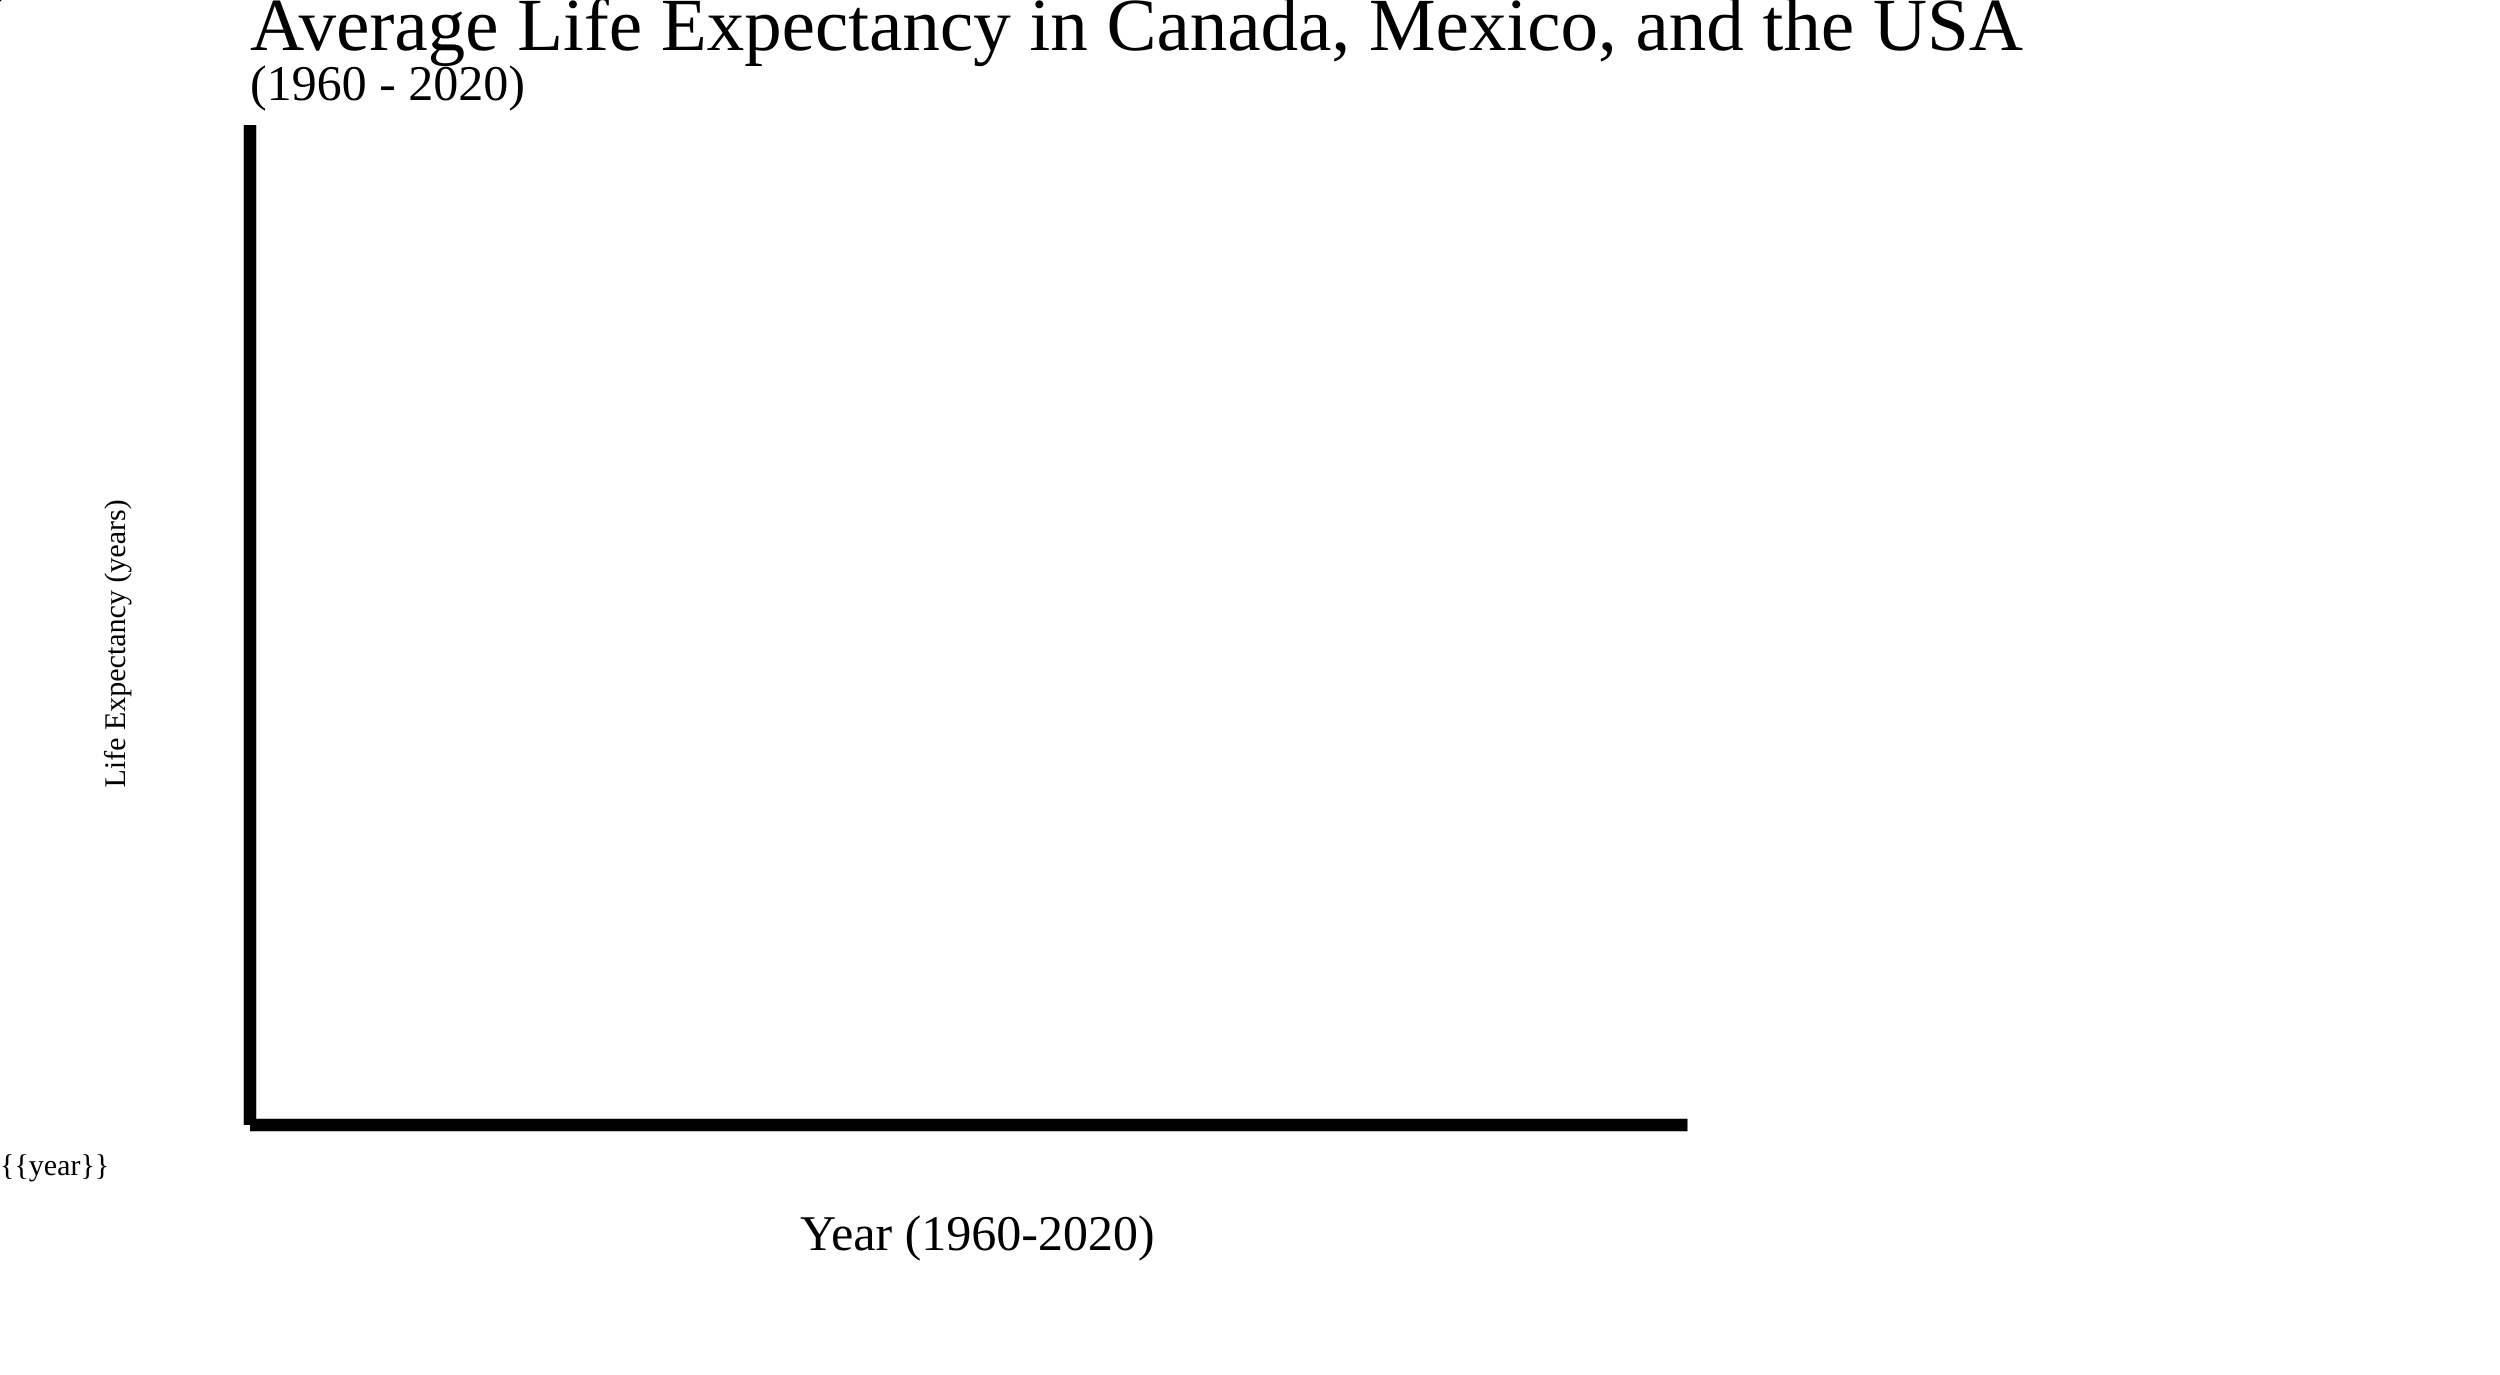
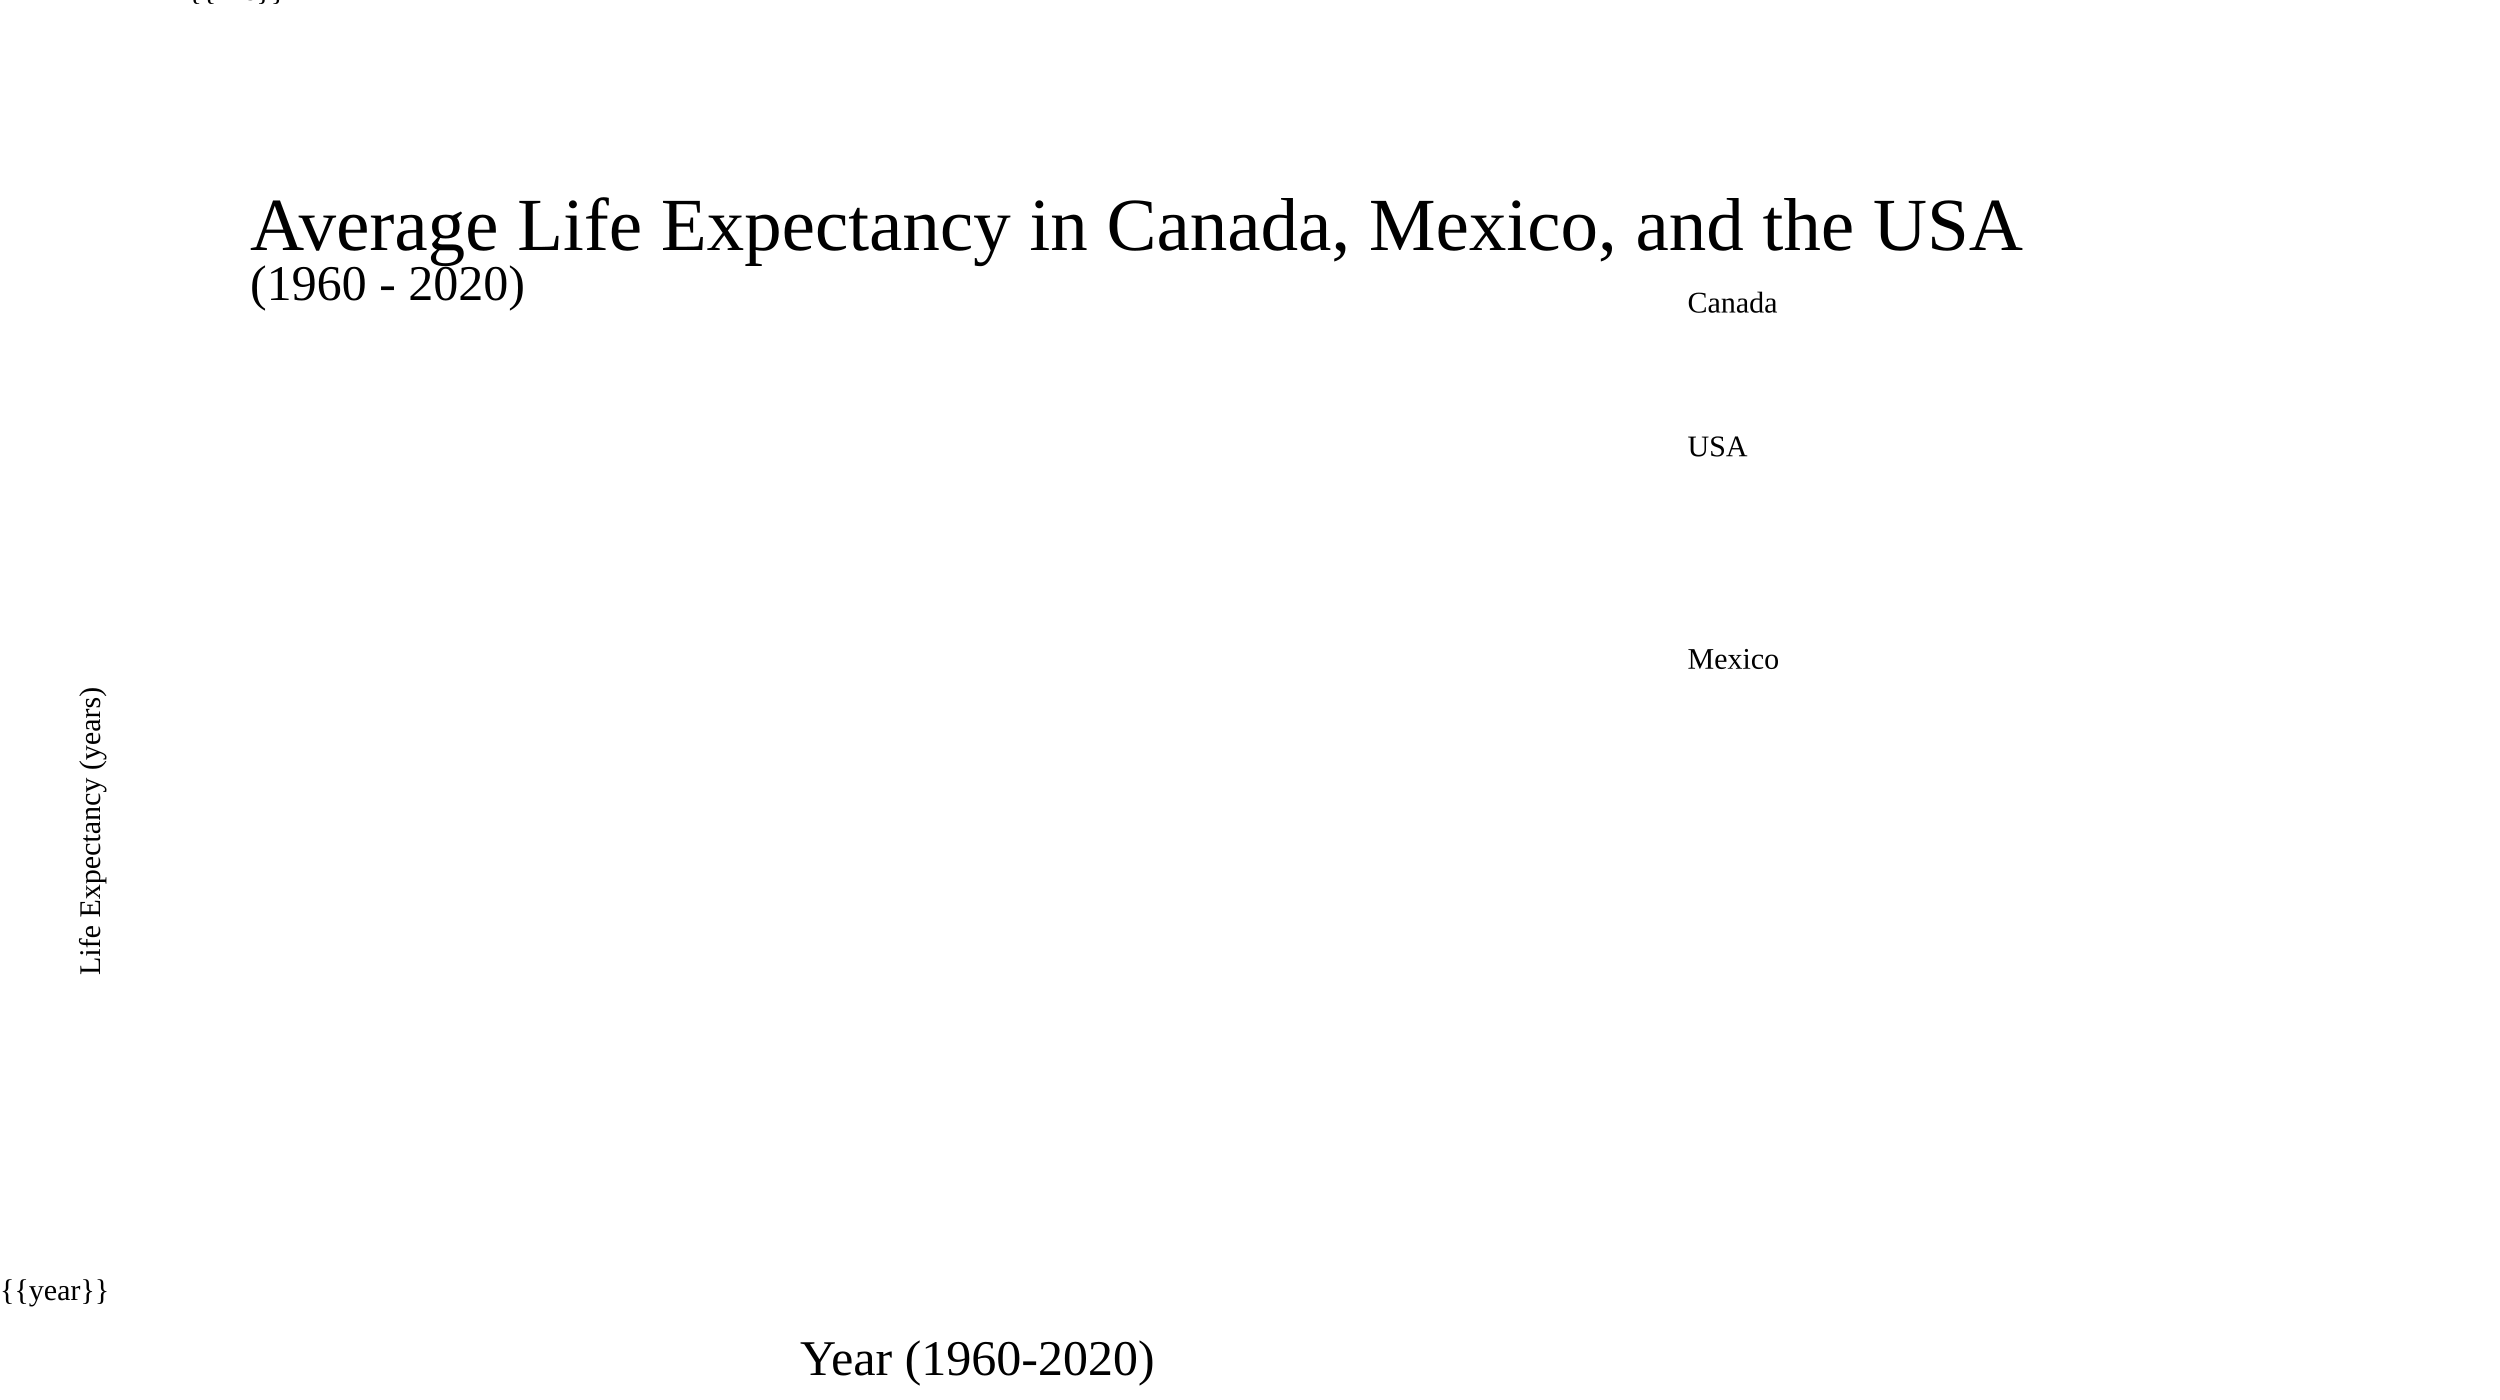
- <svg xmlns="http://www.w3.org/2000/svg" viewBox="0 0 1000 550" width="1000" height="550">
-   <line class="axis" x1="100" y1="450" x2="675" y2="450" stroke="black" stroke-width="5" />
-   <line class="axis" x1="100" y1="50" x2="100" y2="450" stroke="black" stroke-width="5" />
- 
+ <svg xmlns="http://www.w3.org/2000/svg" viewBox="0 0 1000 560" width="1000" height="560" stroke="none">
+   <line class="axis" x1="100" y1="498" x2="675" y2="498" stroke-width="5" />
+   <line class="axis" x1="100" y1="140" x2="100" y2="500" stroke-width="5" />
+   <line class="line" x1="100" y1="{{450-((universalAvg -67.5)*13) -145}}" x2="675" y2="{{universalAvg}}" />
+   <a class="canada_class">
     {% for point in canada_endpoints %}
-           <line class="line" x1="{{100+loop.index0*90}}" y1="{{480-point[0]}}" x2="{{100+(loop.index0+1)*90}}" y2="{{480-point[1]}}" stroke-linecap="round" stroke="black" />
+           <line class="line" x1="{{100+loop.index0*90}}" y1="{{450-((point[0]-67.5)*13)-145}}" x2="{{100+(loop.index0+1)*90}}" y2="{{450-((point[1]-67.5)*13)-145}}" stroke-linecap="round" />
     {% endfor %}
- 
+      <text class="label" x="675" y="125">Canada</text>
+   </a>
+   <a class="mexico_class">
     {% for point in mexico_endpoints %}
-           <line class="line" x1="{{100+loop.index0*90}}" y1="{{480-point[0]}}" x2="{{100+(loop.index0+1)*90}}" y2="{{480-point[1]}}" stroke-linecap="round" stroke="black" />
+           <line class="line" x1="{{100+loop.index0*90}}" y1="{{450-((point[0]-67.5)*13)-155}}" x2="{{100+(loop.index0+1)*90}}" y2="{{450-((point[1]-67.5)*13)-155}}" stroke-linecap="round" />
     {% endfor %}
- 
+      <text class="label" x="675" y="267.5">Mexico</text>
+   </a>
+   <a class="usa_class">
     {% for point in usa_endpoints %}
-           <line class="line" x1="{{100+loop.index0*90}}" y1="{{480-point[0]}}" x2="{{100+(loop.index0+1)*90}}" y2="{{480-point[1]}}" stroke-linecap="round" stroke="black" />
+           <line class="line" x1="{{100+loop.index0*90}}" y1="{{450-((point[0]-67.5)*13)-145}}" x2="{{100+(loop.index0+1)*90}}" y2="{{450-((point[1]-67.5)*13)-145}}" stroke-linecap="round" />
     {% endfor %}
-      
-     
+      <text class="label" x="675" y="182.5">USA</text>
+   </a>


     {% for year in increment_years %}
-       <text class="label" x="{{100+loop.index0*90}}" y="470">{{year}}</text>
+       <text class="label" x="{{100+loop.index0*90}}" y="520">{{year}}</text>
     {% endfor %} 
-      <text class="label" id="axis_title" x="320" y="500" font-size="20px" text-anchor="center">Year (1960-2020)</text>
-   <text class="label" id="axis_title" text-anchor="center" alignment-baseline="middle" transform="translate(50, 315) rotate(270)">Life Expectancy (years)</text>
-   <text class="label" id="title" x="100" y="20" font-size="30px">Average Life Expectancy in Canada, Mexico, and the USA </text>
-   <text class="label" id="title" x="100" y="40" font-size="20px"> (1960 - 2020) </text>
+ 
+      {% for life in increment_life %}
+           <text class="label" x="75" y="{{150+loop.index0*75}}">{{life}}</text>
+      {% endfor %}
+      <text class="label" id="axis_title" x="320" y="550" font-size="20px" text-anchor="center">Year (1960-2020)</text>
+   <text class="label" id="axis_title" text-anchor="center" alignment-baseline="middle" transform="translate(40, 390) rotate(270)">Life Expectancy (years)</text>
+   <text class="label" id="title" x="100" y="100" font-size="30px">Average Life Expectancy in Canada, Mexico, and the USA </text>
+   <text class="label" id="title" x="100" y="120" font-size="20px"> (1960 - 2020) </text>
</svg>
